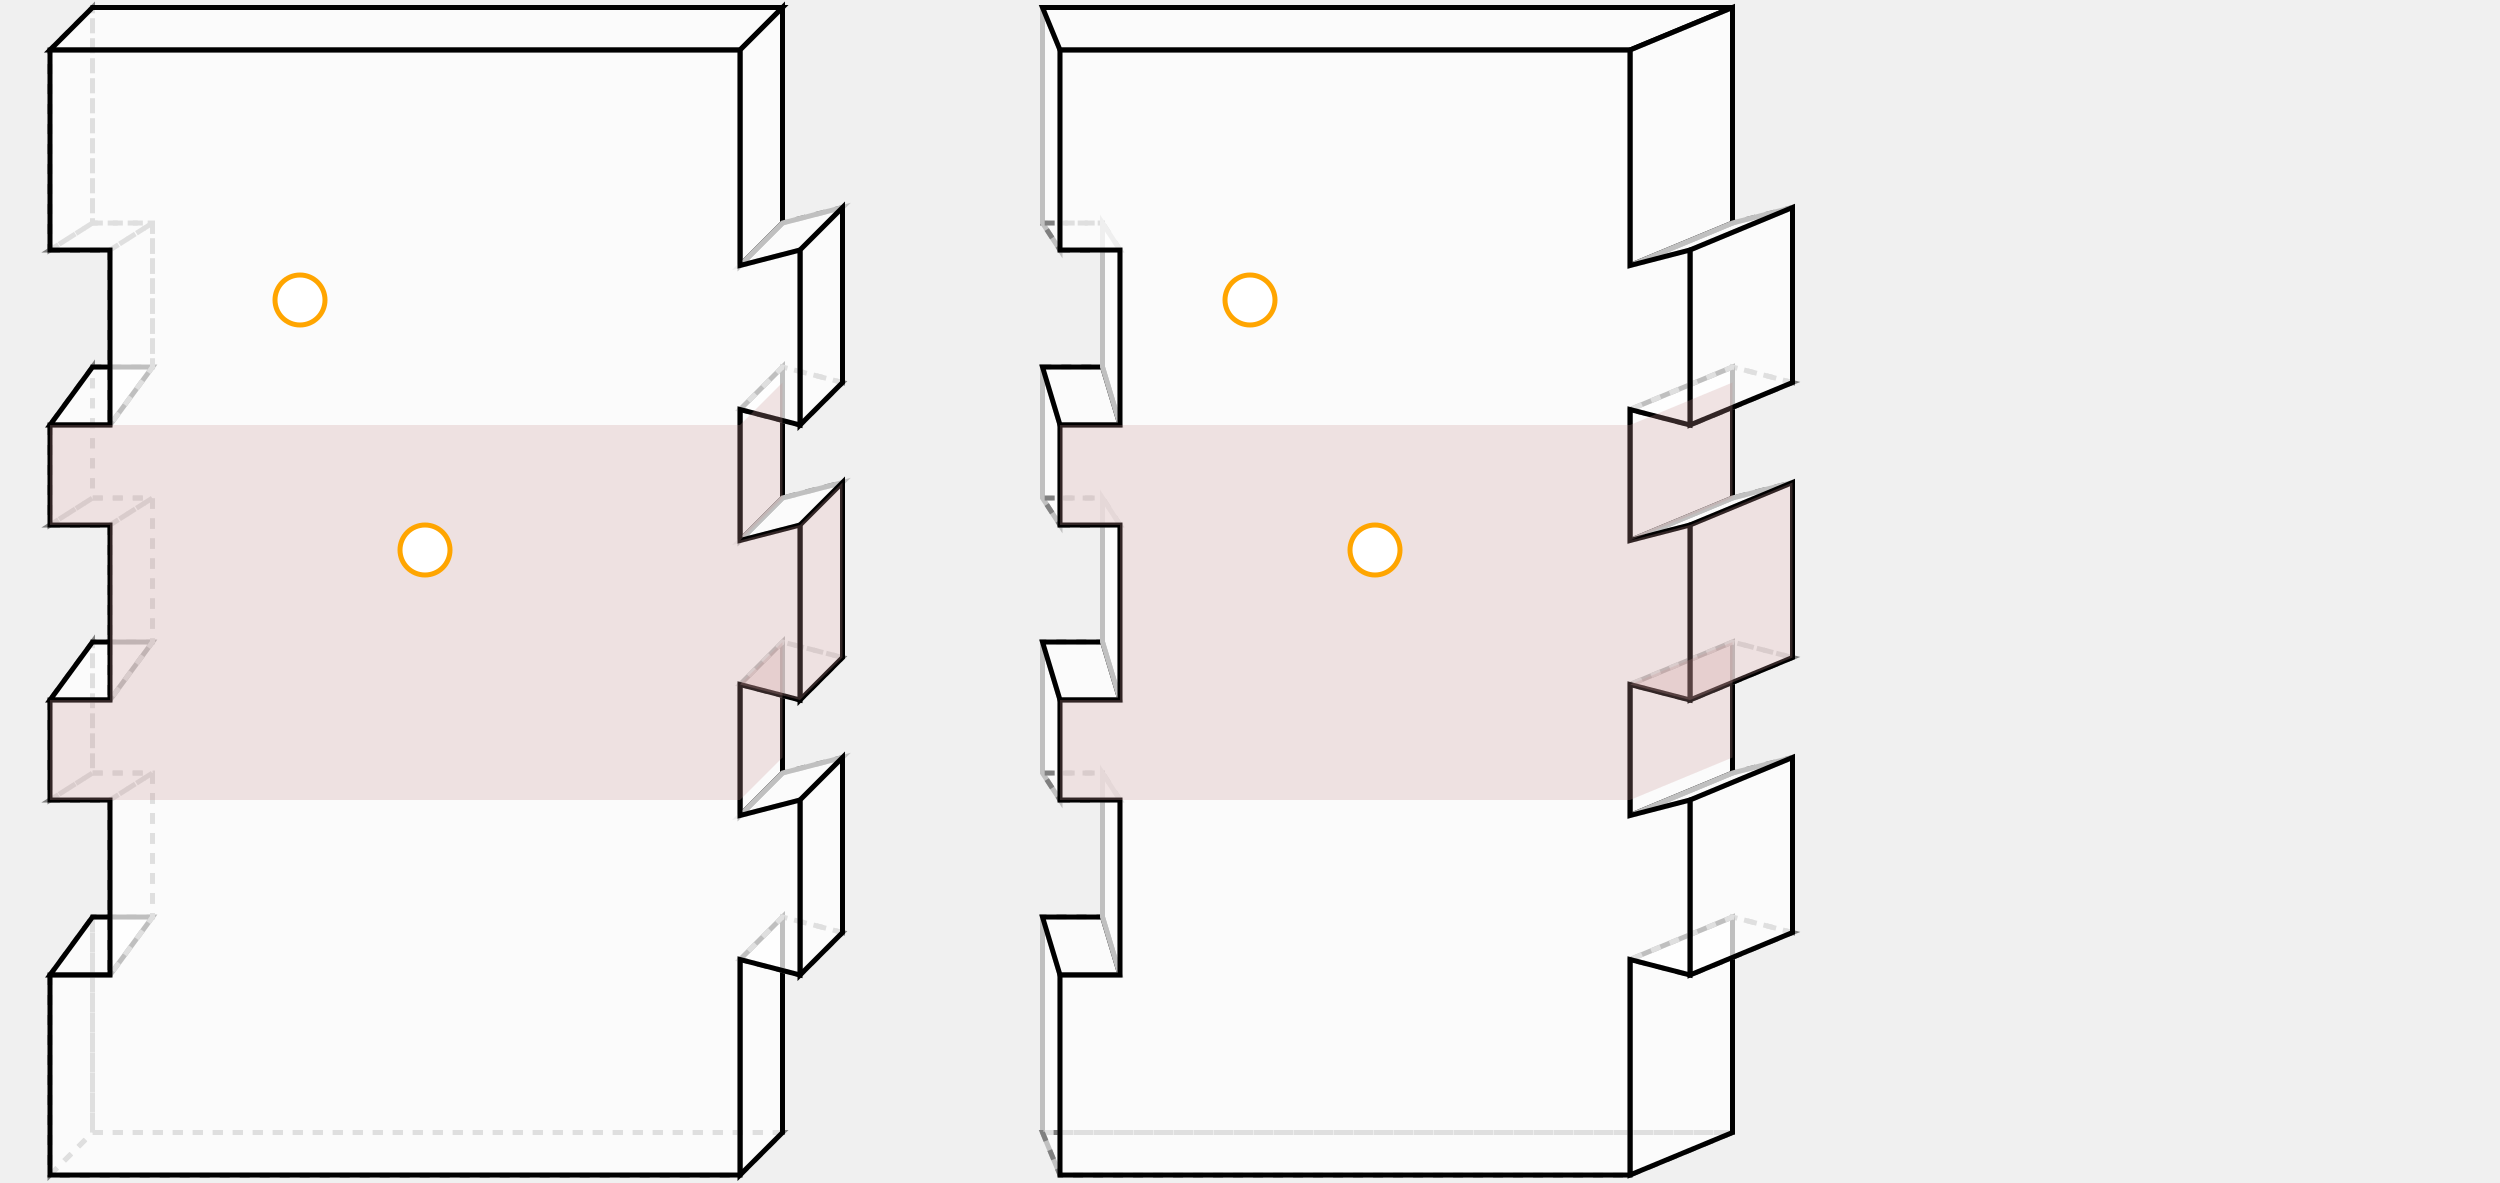
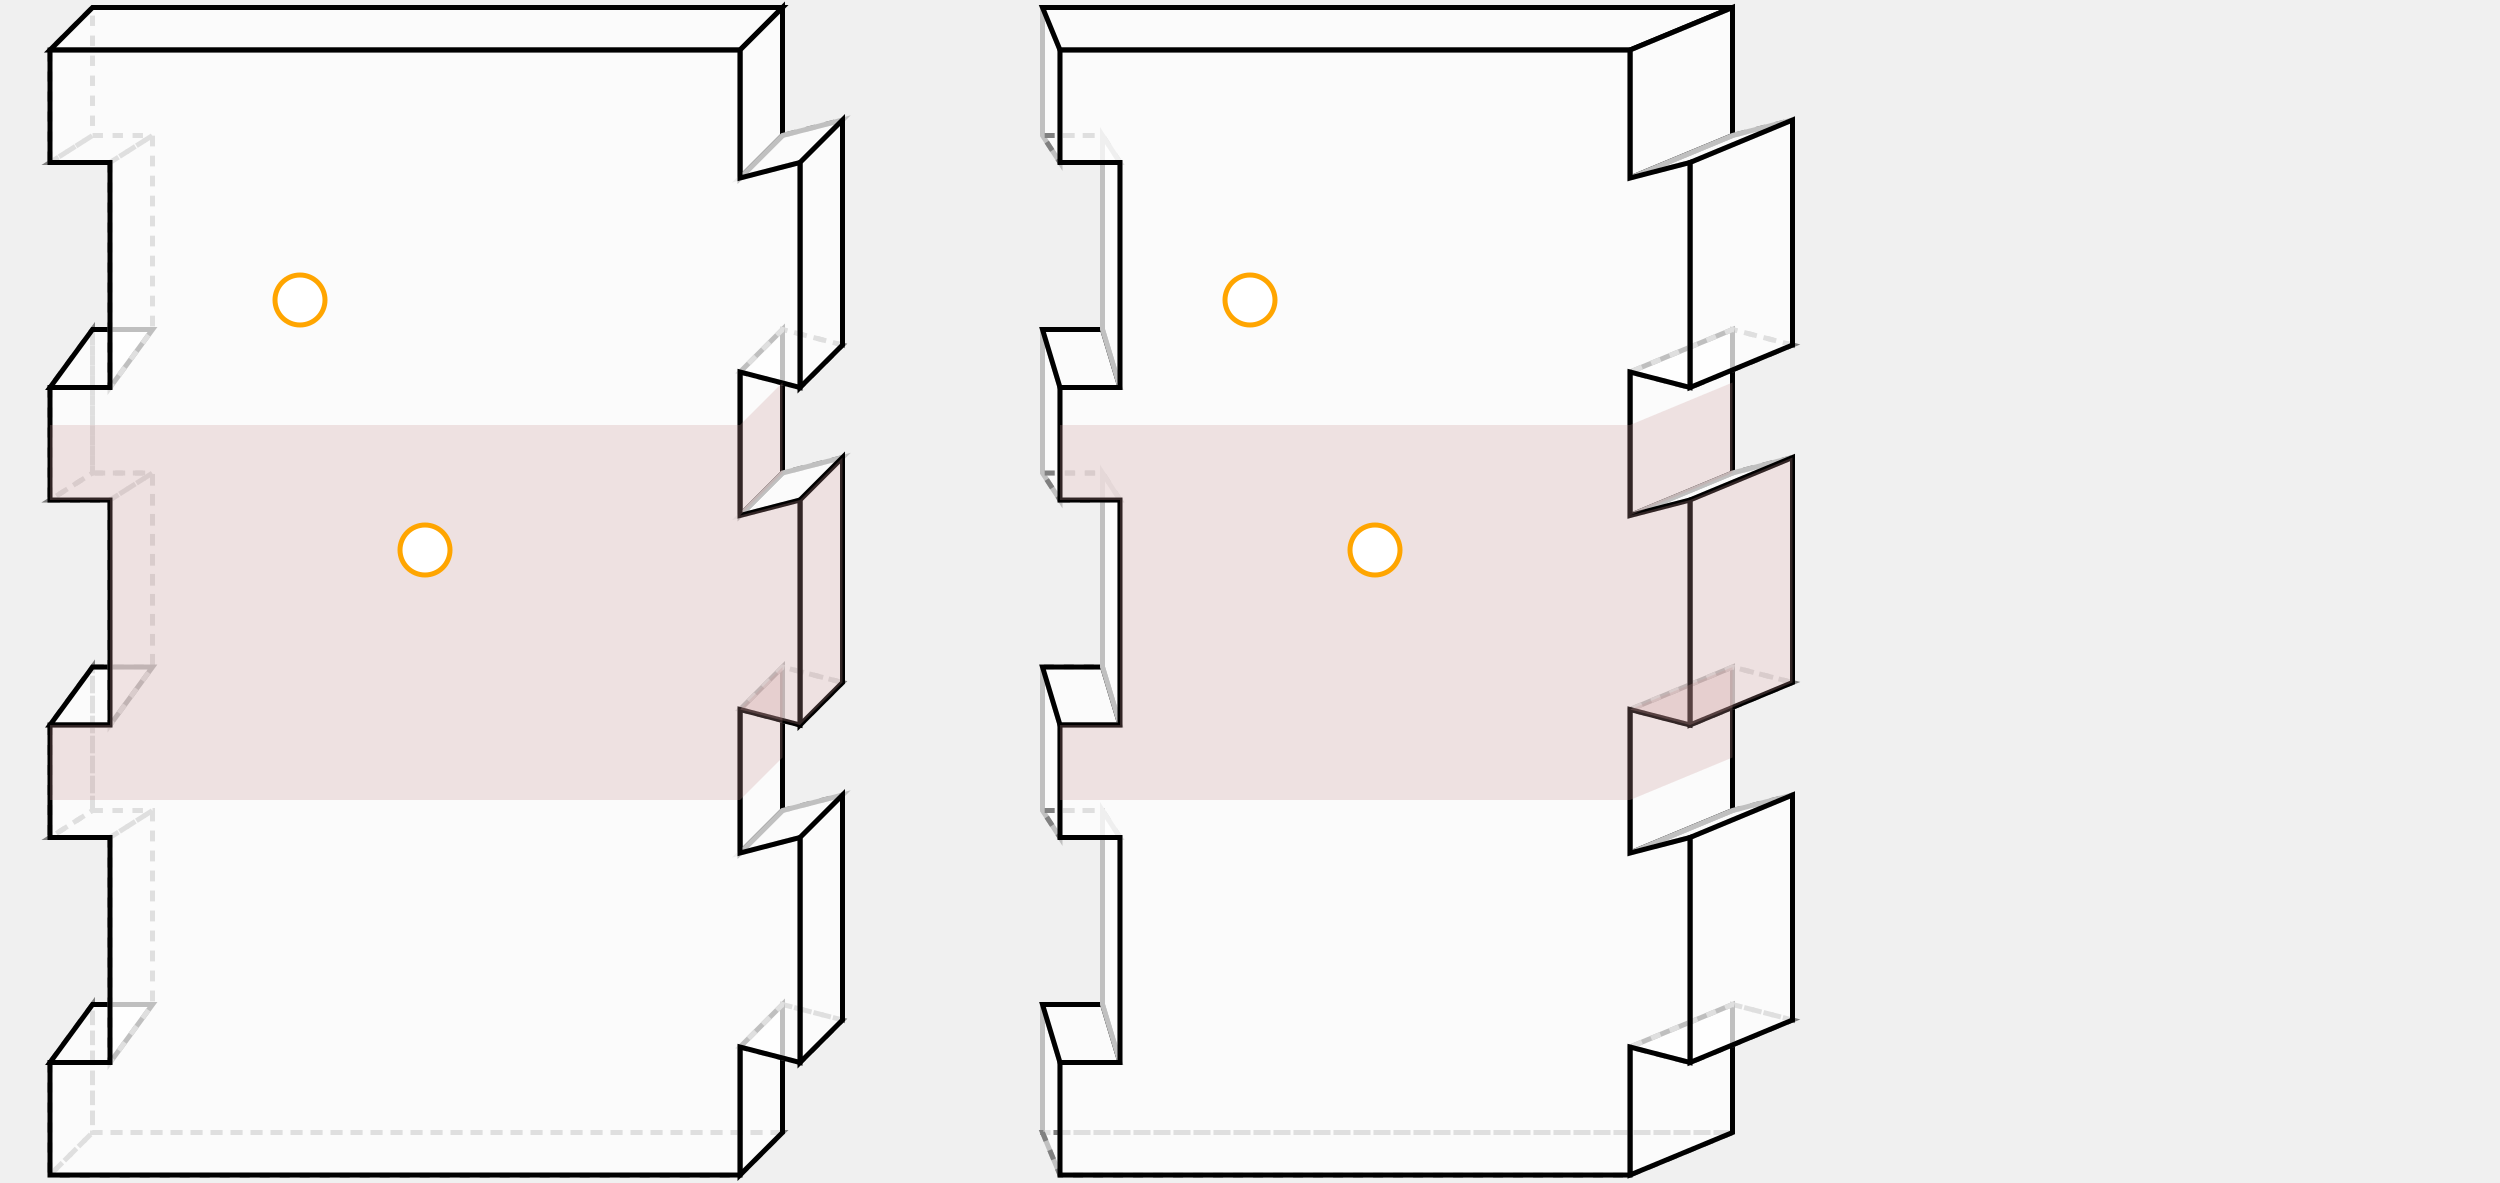
<svg xmlns="http://www.w3.org/2000/svg" width="1000" viewBox="0.0 0.0 500.0 236.5">
-   <polygon fill="none" stroke-width="1" stroke-dasharray="2" stroke="gray" points="18.5,154.6 30.5,154.6 30.5,183.4 18.5,183.4 18.5,226.5 156.5,226.5 156.5,183.4 168.5,186.5 168.5,186.5 168.5,151.5 168.5,151.5 156.5,154.6 156.5,128.4 168.5,131.5 168.5,96.5 156.5,99.6 156.5,73.4 168.5,76.5 168.5,76.5 168.5,41.5 168.5,41.5 156.5,44.6 156.5,1.5 18.5,1.5 18.5,44.6 18.5,44.6 30.5,44.6 30.5,73.4 18.5,73.4 18.5,99.6 30.5,99.6 30.5,128.4 18.5,128.4 18.5,128.4 18.5,154.6" />
-   <polygon fill="none" stroke-width="1" stroke-dasharray="2" stroke="gray" points="10.0,50.0 18.5,44.6 18.5,1.5 10.0,10.0 10.0,50.0" />
-   <polygon fill="none" stroke-width="1" stroke-dasharray="2" stroke="gray" points="10.0,85.0 10.0,105.0 18.5,99.6 18.5,73.4 10.0,85.0" />
-   <polygon fill="none" stroke-width="1" stroke-dasharray="2" stroke="gray" points="10.0,140.0 10.0,160.0 18.5,154.6 18.5,128.4 10.0,140.0" />
-   <polygon fill="none" stroke-width="1" stroke-dasharray="2" stroke="gray" points="10.0,195.0 10.0,235.0 18.5,226.5 18.5,183.4 10.0,195.0" />
-   <polygon fill="none" stroke-width="1" stroke-dasharray="2" stroke="gray" points="10.0,50.0 22.0,50.0 30.5,44.6 18.5,44.6" />
-   <polygon fill="rgba(255,255,255,0.75)" stroke-width="1" stroke-dasharray="" stroke="black" points="18.5,73.4 30.5,73.4 22.0,85.0 10.0,85.0" />
-   <polygon fill="none" stroke-width="1" stroke-dasharray="2" stroke="gray" points="10.0,105.0 22.0,105.0 30.5,99.6 18.5,99.6" />
-   <polygon fill="rgba(255,255,255,0.75)" stroke-width="1" stroke-dasharray="" stroke="black" points="18.5,128.4 30.5,128.4 22.0,140.0 10.0,140.0" />
-   <polygon fill="none" stroke-width="1" stroke-dasharray="2" stroke="gray" points="10.0,160.0 22.0,160.0 30.5,154.6 18.5,154.6" />
-   <polygon fill="rgba(255,255,255,0.75)" stroke-width="1" stroke-dasharray="" stroke="black" points="18.5,183.4 30.5,183.4 22.0,195.0 10.0,195.0" />
-   <polygon fill="none" stroke-width="1" stroke-dasharray="2" stroke="gray" points="22.0,50.0 22.0,85.0 30.5,73.4 30.5,44.6 22.0,50.0" />
-   <polygon fill="none" stroke-width="1" stroke-dasharray="2" stroke="gray" points="22.0,105.0 22.0,140.0 30.5,128.4 30.5,99.6 22.0,105.0" />
-   <polygon fill="none" stroke-width="1" stroke-dasharray="2" stroke="gray" points="22.0,160.0 22.0,195.0 30.5,183.4 30.5,154.6 22.0,160.0" />
+   <polygon fill="none" stroke-width="1" stroke-dasharray="2" stroke="gray" points="18.5,162.1 30.5,162.1 30.5,200.9 18.5,200.9 18.5,226.5 156.5,226.5 156.5,200.9 168.5,204.0 168.5,204.0 168.5,159.0 168.5,159.0 156.5,162.1 156.5,133.4 168.5,136.5 168.5,91.5 156.5,94.6 156.5,65.9 168.5,69.0 168.5,69.0 168.5,24.0 168.5,24.0 156.5,27.1 156.5,1.5 18.5,1.5 18.5,27.1 18.5,27.1 30.5,27.1 30.5,65.9 18.5,65.9 18.5,94.6 30.5,94.6 30.5,133.4 18.5,133.4 18.5,133.4 18.5,162.1" />
+   <polygon fill="none" stroke-width="1" stroke-dasharray="2" stroke="gray" points="10.0,32.5 18.5,27.1 18.5,1.5 10.0,10.0 10.0,32.5" />
+   <polygon fill="none" stroke-width="1" stroke-dasharray="2" stroke="gray" points="10.0,77.5 10.0,100.0 18.5,94.6 18.5,65.9 10.0,77.5" />
+   <polygon fill="none" stroke-width="1" stroke-dasharray="2" stroke="gray" points="10.0,145.0 10.0,167.5 18.5,162.1 18.5,133.4 10.0,145.0" />
+   <polygon fill="none" stroke-width="1" stroke-dasharray="2" stroke="gray" points="10.0,212.5 10.0,235.0 18.5,226.5 18.5,200.9 10.0,212.5" />
+   <polygon fill="none" stroke-width="1" stroke-dasharray="2" stroke="gray" points="10.0,32.5 22.0,32.5 30.5,27.1 18.5,27.1" />
+   <polygon fill="rgba(255,255,255,0.75)" stroke-width="1" stroke-dasharray="" stroke="black" points="18.5,65.9 30.5,65.9 22.0,77.5 10.0,77.5" />
+   <polygon fill="none" stroke-width="1" stroke-dasharray="2" stroke="gray" points="10.0,100.0 22.0,100.0 30.5,94.6 18.5,94.6" />
+   <polygon fill="rgba(255,255,255,0.75)" stroke-width="1" stroke-dasharray="" stroke="black" points="18.5,133.4 30.5,133.4 22.0,145.0 10.0,145.0" />
+   <polygon fill="none" stroke-width="1" stroke-dasharray="2" stroke="gray" points="10.0,167.5 22.0,167.5 30.5,162.1 18.5,162.1" />
+   <polygon fill="rgba(255,255,255,0.75)" stroke-width="1" stroke-dasharray="" stroke="black" points="18.5,200.9 30.5,200.9 22.0,212.5 10.0,212.5" />
+   <polygon fill="none" stroke-width="1" stroke-dasharray="2" stroke="gray" points="22.0,32.5 22.0,77.5 30.5,65.9 30.5,27.1 22.0,32.5" />
+   <polygon fill="none" stroke-width="1" stroke-dasharray="2" stroke="gray" points="22.0,100.0 22.0,145.0 30.5,133.4 30.5,94.6 22.0,100.0" />
+   <polygon fill="none" stroke-width="1" stroke-dasharray="2" stroke="gray" points="22.0,167.5 22.0,212.5 30.5,200.9 30.5,162.1 22.0,167.5" />
  <polygon fill="rgba(255,255,255,0.75)" stroke-width="1" stroke-dasharray="" stroke="black" points="148.0,10.0 10.0,10.0 18.5,1.5 156.5,1.5 148.0,10.0" />
  <polygon fill="none" stroke-width="1" stroke-dasharray="2" stroke="gray" points="148.0,235.0 156.5,226.5 18.5,226.5 10.0,235.0 148.0,235.0" />
-   <polygon fill="rgba(255,255,255,0.75)" stroke-width="1" stroke-dasharray="" stroke="black" points="156.5,44.6 148.0,53.1 148.0,10.0 156.5,1.5 156.5,44.6" />
-   <polygon fill="rgba(255,255,255,0.75)" stroke-width="1" stroke-dasharray="" stroke="black" points="156.5,73.4 156.5,99.6 148.0,108.1 148.0,81.9 156.5,73.4" />
-   <polygon fill="rgba(255,255,255,0.75)" stroke-width="1" stroke-dasharray="" stroke="black" points="156.5,128.4 156.5,154.6 148.0,163.1 148.0,136.9 156.5,128.4" />
-   <polygon fill="rgba(255,255,255,0.75)" stroke-width="1" stroke-dasharray="" stroke="black" points="156.5,183.4 156.5,226.5 148.0,235.0 148.0,191.9 156.5,183.4" />
-   <polygon fill="rgba(255,255,255,0.75)" stroke-width="1" stroke-dasharray="" stroke="silver" points="160.0,50.0 148.0,53.1 156.5,44.6 168.5,41.5" />
-   <polygon fill="none" stroke-width="1" stroke-dasharray="2" stroke="gray" points="168.5,76.5 156.5,73.4 148.0,81.9 160.0,85.0" />
-   <polygon fill="rgba(255,255,255,0.75)" stroke-width="1" stroke-dasharray="" stroke="silver" points="160.0,105.0 148.0,108.1 156.5,99.6 168.5,96.5" />
-   <polygon fill="none" stroke-width="1" stroke-dasharray="2" stroke="gray" points="168.5,131.5 156.5,128.4 148.0,136.9 160.0,140.0" />
-   <polygon fill="rgba(255,255,255,0.75)" stroke-width="1" stroke-dasharray="" stroke="silver" points="160.0,160.0 148.0,163.1 156.5,154.6 168.5,151.5" />
-   <polygon fill="none" stroke-width="1" stroke-dasharray="2" stroke="gray" points="168.5,186.5 156.5,183.4 148.0,191.9 160.0,195.0" />
-   <polygon fill="rgba(255,255,255,0.75)" stroke-width="1" stroke-dasharray="" stroke="black" points="168.5,41.5 168.5,76.5 160.0,85.0 160.0,50.0 168.5,41.5" />
-   <polygon fill="rgba(255,255,255,0.75)" stroke-width="1" stroke-dasharray="" stroke="black" points="168.5,96.5 168.5,131.5 160.0,140.0 160.0,105.0 168.5,96.5" />
-   <polygon fill="rgba(255,255,255,0.75)" stroke-width="1" stroke-dasharray="" stroke="black" points="168.5,151.5 168.5,186.5 160.0,195.0 160.0,160.0 168.5,151.5" />
-   <polygon fill="rgba(255,255,255,0.75)" stroke-width="1" stroke-dasharray="" stroke="black" points="10.0,195.0 22.0,195.0 22.0,160.0 10.0,160.0 10.0,140.0 22.0,140.0 22.0,105.0 10.0,105.0 10.0,105.0 10.0,85.0 10.0,85.0 22.0,85.0 22.0,50.0 10.0,50.0 10.0,10.0 148.0,10.0 148.0,10.0 148.0,53.1 160.0,50.0 160.0,85.0 148.0,81.9 148.0,108.1 160.0,105.0 160.0,105.0 160.0,140.0 160.0,140.0 148.0,136.9 148.0,163.1 160.0,160.0 160.0,195.0 148.0,191.9 148.0,235.0 148.0,235.0 10.0,235.0 10.0,195.0" />
-   <polygon fill="rgba(200,150,150,0.25)" stroke-width="1" stroke-dasharray="" stroke="none" points="156.5,99.6 156.5,76.5 148.0,85.0 148.0,108.1 156.5,99.6" />
-   <polygon fill="rgba(200,150,150,0.25)" stroke-width="1" stroke-dasharray="" stroke="none" points="156.5,128.4 156.5,151.5 148.0,160.0 148.0,136.9 156.5,128.4" />
-   <polygon fill="rgba(200,150,150,0.25)" stroke-width="1" stroke-dasharray="" stroke="none" points="168.5,76.5 168.5,76.5 160.0,85.0 160.0,85.0 168.5,76.5" />
-   <polygon fill="rgba(200,150,150,0.25)" stroke-width="1" stroke-dasharray="" stroke="none" points="168.5,96.5 168.5,131.5 160.0,140.0 160.0,105.0 168.5,96.5" />
-   <polygon fill="rgba(200,150,150,0.25)" stroke-width="1" stroke-dasharray="" stroke="none" points="168.5,151.5 168.5,151.5 160.0,160.0 160.0,160.0 168.5,151.5" />
-   <polygon fill="rgba(200,150,150,0.25)" stroke-width="1" stroke-dasharray="" stroke="none" points="148.0,85.0 10.0,85.0 10.0,105.0 22.0,105.0 22.0,140.0 10.0,140.0 10.0,160.0 148.0,160.0 148.0,136.9 160.0,140.0 160.0,105.0 148.0,108.1 148.0,85.0" />
+   <polygon fill="rgba(255,255,255,0.75)" stroke-width="1" stroke-dasharray="" stroke="black" points="156.5,27.1 148.0,35.6 148.0,10.0 156.5,1.5 156.5,27.1" />
+   <polygon fill="rgba(255,255,255,0.75)" stroke-width="1" stroke-dasharray="" stroke="black" points="156.5,65.9 156.5,94.6 148.0,103.1 148.0,74.4 156.5,65.9" />
+   <polygon fill="rgba(255,255,255,0.75)" stroke-width="1" stroke-dasharray="" stroke="black" points="156.5,133.4 156.5,162.1 148.0,170.6 148.0,141.9 156.5,133.4" />
+   <polygon fill="rgba(255,255,255,0.75)" stroke-width="1" stroke-dasharray="" stroke="black" points="156.5,200.9 156.5,226.5 148.0,235.0 148.0,209.4 156.5,200.9" />
+   <polygon fill="rgba(255,255,255,0.75)" stroke-width="1" stroke-dasharray="" stroke="silver" points="160.0,32.5 148.0,35.6 156.5,27.1 168.5,24.0" />
+   <polygon fill="none" stroke-width="1" stroke-dasharray="2" stroke="gray" points="168.5,69.0 156.5,65.9 148.0,74.4 160.0,77.5" />
+   <polygon fill="rgba(255,255,255,0.75)" stroke-width="1" stroke-dasharray="" stroke="silver" points="160.0,100.0 148.0,103.1 156.5,94.6 168.5,91.5" />
+   <polygon fill="none" stroke-width="1" stroke-dasharray="2" stroke="gray" points="168.5,136.5 156.5,133.4 148.0,141.9 160.0,145.0" />
+   <polygon fill="rgba(255,255,255,0.75)" stroke-width="1" stroke-dasharray="" stroke="silver" points="160.0,167.5 148.0,170.6 156.5,162.1 168.5,159.0" />
+   <polygon fill="none" stroke-width="1" stroke-dasharray="2" stroke="gray" points="168.5,204.0 156.5,200.9 148.0,209.4 160.0,212.5" />
+   <polygon fill="rgba(255,255,255,0.75)" stroke-width="1" stroke-dasharray="" stroke="black" points="168.5,24.0 168.5,69.0 160.0,77.5 160.0,32.5 168.5,24.0" />
+   <polygon fill="rgba(255,255,255,0.75)" stroke-width="1" stroke-dasharray="" stroke="black" points="168.5,91.5 168.5,136.5 160.0,145.0 160.0,100.0 168.5,91.5" />
+   <polygon fill="rgba(255,255,255,0.75)" stroke-width="1" stroke-dasharray="" stroke="black" points="168.5,159.0 168.5,204.0 160.0,212.5 160.0,167.5 168.5,159.0" />
+   <polygon fill="rgba(255,255,255,0.75)" stroke-width="1" stroke-dasharray="" stroke="black" points="10.0,212.5 22.0,212.5 22.0,167.5 10.0,167.5 10.0,145.0 22.0,145.0 22.0,100.0 10.0,100.0 10.0,100.0 10.0,77.5 10.0,77.5 22.0,77.5 22.0,32.5 10.0,32.5 10.0,10.0 148.0,10.0 148.0,10.0 148.0,35.6 160.0,32.5 160.0,77.5 148.0,74.4 148.0,103.1 160.0,100.0 160.0,100.0 160.0,145.0 160.0,145.0 148.0,141.9 148.0,170.6 160.0,167.5 160.0,212.5 148.0,209.4 148.0,235.0 148.0,235.0 10.0,235.0 10.0,212.5" />
+   <polygon fill="rgba(200,150,150,0.25)" stroke-width="1" stroke-dasharray="" stroke="none" points="156.5,94.6 156.5,76.5 148.0,85.0 148.0,103.1 156.5,94.6" />
+   <polygon fill="rgba(200,150,150,0.25)" stroke-width="1" stroke-dasharray="" stroke="none" points="156.5,133.4 156.5,151.5 148.0,160.0 148.0,141.9 156.5,133.4" />
+   <polygon fill="rgba(200,150,150,0.25)" stroke-width="1" stroke-dasharray="" stroke="none" points="168.5,91.5 168.5,136.5 160.0,145.0 160.0,100.0 168.5,91.5" />
+   <polygon fill="rgba(200,150,150,0.25)" stroke-width="1" stroke-dasharray="" stroke="none" points="148.0,85.0 10.0,85.0 10.0,100.0 22.0,100.0 22.0,145.0 10.0,145.0 10.0,160.0 148.0,160.0 148.0,141.9 160.0,145.0 160.0,100.0 148.0,103.1 148.0,85.0" />
  <circle cx="60" cy="60.0" r="5" stroke="orange" fill="white" stroke-width="1" />
  <circle cx="85" cy="110.0" r="5" stroke="orange" fill="white" stroke-width="1" />
-   <polygon fill="none" stroke-width="1" stroke-dasharray="2" stroke="gray" points="208.5,154.6 220.5,154.6 220.5,183.4 208.5,183.4 208.5,226.5 346.5,226.5 346.5,183.4 358.5,186.5 358.5,186.5 358.5,151.5 358.5,151.5 346.5,154.6 346.5,128.4 358.5,131.5 358.5,96.5 346.5,99.6 346.5,73.4 358.5,76.5 358.5,76.5 358.5,41.5 358.5,41.5 346.5,44.6 346.5,1.5 208.5,1.5 208.5,44.6 208.5,44.6 220.5,44.6 220.5,73.4 208.5,73.4 208.5,99.6 220.5,99.6 220.5,128.4 208.5,128.4 208.5,128.4 208.5,154.6" />
-   <polygon fill="rgba(255,255,255,0.75)" stroke-width="1" stroke-dasharray="" stroke="silver" points="212.0,50.0 208.5,44.6 208.5,1.5 212.0,10.0 212.0,50.0" />
-   <polygon fill="rgba(255,255,255,0.75)" stroke-width="1" stroke-dasharray="" stroke="silver" points="212.0,85.0 212.0,105.0 208.5,99.6 208.5,73.4 212.0,85.0" />
-   <polygon fill="rgba(255,255,255,0.75)" stroke-width="1" stroke-dasharray="" stroke="silver" points="212.0,140.0 212.0,160.0 208.5,154.6 208.5,128.4 212.0,140.0" />
-   <polygon fill="rgba(255,255,255,0.75)" stroke-width="1" stroke-dasharray="" stroke="silver" points="212.0,195.0 212.0,235.0 208.5,226.5 208.5,183.4 212.0,195.0" />
-   <polygon fill="none" stroke-width="1" stroke-dasharray="2" stroke="gray" points="212.0,50.0 224.0,50.0 220.5,44.6 208.5,44.6" />
-   <polygon fill="rgba(255,255,255,0.75)" stroke-width="1" stroke-dasharray="" stroke="black" points="208.5,73.4 220.5,73.4 224.0,85.0 212.0,85.0" />
-   <polygon fill="none" stroke-width="1" stroke-dasharray="2" stroke="gray" points="212.0,105.0 224.0,105.0 220.5,99.6 208.5,99.6" />
-   <polygon fill="rgba(255,255,255,0.75)" stroke-width="1" stroke-dasharray="" stroke="black" points="208.5,128.4 220.5,128.4 224.0,140.0 212.0,140.0" />
-   <polygon fill="none" stroke-width="1" stroke-dasharray="2" stroke="gray" points="212.0,160.0 224.0,160.0 220.5,154.6 208.5,154.6" />
-   <polygon fill="rgba(255,255,255,0.75)" stroke-width="1" stroke-dasharray="" stroke="black" points="208.5,183.4 220.5,183.4 224.0,195.0 212.0,195.0" />
-   <polygon fill="rgba(255,255,255,0.75)" stroke-width="1" stroke-dasharray="" stroke="silver" points="224.0,50.0 224.0,85.0 220.5,73.4 220.5,44.6 224.0,50.0" />
-   <polygon fill="rgba(255,255,255,0.75)" stroke-width="1" stroke-dasharray="" stroke="silver" points="224.0,105.0 224.0,140.0 220.5,128.4 220.5,99.6 224.0,105.0" />
-   <polygon fill="rgba(255,255,255,0.75)" stroke-width="1" stroke-dasharray="" stroke="silver" points="224.0,160.0 224.0,195.0 220.5,183.4 220.5,154.6 224.0,160.0" />
+   <polygon fill="none" stroke-width="1" stroke-dasharray="2" stroke="gray" points="208.5,162.1 220.5,162.1 220.5,200.9 208.5,200.9 208.5,226.5 346.5,226.5 346.5,200.9 358.5,204.0 358.5,204.0 358.5,159.0 358.5,159.0 346.5,162.1 346.5,133.4 358.5,136.5 358.5,91.5 346.5,94.6 346.5,65.9 358.5,69.0 358.5,69.0 358.5,24.0 358.5,24.0 346.5,27.1 346.5,1.5 208.5,1.5 208.5,27.1 208.5,27.1 220.5,27.1 220.5,65.9 208.5,65.9 208.5,94.6 220.5,94.6 220.5,133.4 208.5,133.4 208.5,133.4 208.5,162.1" />
+   <polygon fill="rgba(255,255,255,0.75)" stroke-width="1" stroke-dasharray="" stroke="silver" points="212.0,32.5 208.5,27.1 208.5,1.5 212.0,10.0 212.0,32.5" />
+   <polygon fill="rgba(255,255,255,0.75)" stroke-width="1" stroke-dasharray="" stroke="silver" points="212.0,77.5 212.0,100.0 208.5,94.6 208.5,65.9 212.0,77.5" />
+   <polygon fill="rgba(255,255,255,0.75)" stroke-width="1" stroke-dasharray="" stroke="silver" points="212.0,145.0 212.0,167.5 208.5,162.1 208.5,133.4 212.0,145.0" />
+   <polygon fill="rgba(255,255,255,0.75)" stroke-width="1" stroke-dasharray="" stroke="silver" points="212.0,212.5 212.0,235.0 208.5,226.5 208.5,200.9 212.0,212.5" />
+   <polygon fill="none" stroke-width="1" stroke-dasharray="2" stroke="gray" points="212.0,32.5 224.0,32.5 220.5,27.1 208.5,27.1" />
+   <polygon fill="rgba(255,255,255,0.75)" stroke-width="1" stroke-dasharray="" stroke="black" points="208.5,65.9 220.5,65.9 224.0,77.5 212.0,77.5" />
+   <polygon fill="none" stroke-width="1" stroke-dasharray="2" stroke="gray" points="212.0,100.0 224.0,100.0 220.5,94.6 208.5,94.6" />
+   <polygon fill="rgba(255,255,255,0.75)" stroke-width="1" stroke-dasharray="" stroke="black" points="208.5,133.4 220.5,133.4 224.0,145.0 212.0,145.0" />
+   <polygon fill="none" stroke-width="1" stroke-dasharray="2" stroke="gray" points="212.0,167.5 224.0,167.5 220.5,162.1 208.5,162.1" />
+   <polygon fill="rgba(255,255,255,0.75)" stroke-width="1" stroke-dasharray="" stroke="black" points="208.5,200.9 220.5,200.9 224.0,212.5 212.0,212.5" />
+   <polygon fill="rgba(255,255,255,0.75)" stroke-width="1" stroke-dasharray="" stroke="silver" points="224.0,32.5 224.0,77.5 220.5,65.9 220.5,27.1 224.0,32.5" />
+   <polygon fill="rgba(255,255,255,0.75)" stroke-width="1" stroke-dasharray="" stroke="silver" points="224.0,100.0 224.0,145.0 220.5,133.4 220.5,94.6 224.0,100.0" />
+   <polygon fill="rgba(255,255,255,0.75)" stroke-width="1" stroke-dasharray="" stroke="silver" points="224.0,167.5 224.0,212.5 220.5,200.9 220.5,162.1 224.0,167.5" />
  <polygon fill="rgba(255,255,255,0.75)" stroke-width="1" stroke-dasharray="" stroke="black" points="326.0,10.0 212.0,10.0 208.5,1.5 346.5,1.5 326.0,10.0" />
  <polygon fill="none" stroke-width="1" stroke-dasharray="2" stroke="gray" points="326.0,235.0 346.5,226.5 208.5,226.5 212.0,235.0 326.0,235.0" />
-   <polygon fill="rgba(255,255,255,0.75)" stroke-width="1" stroke-dasharray="" stroke="black" points="346.5,44.6 326.0,53.1 326.0,10.0 346.5,1.5 346.5,44.6" />
-   <polygon fill="rgba(255,255,255,0.75)" stroke-width="1" stroke-dasharray="" stroke="black" points="346.5,73.4 346.5,99.6 326.0,108.1 326.0,81.9 346.5,73.4" />
-   <polygon fill="rgba(255,255,255,0.75)" stroke-width="1" stroke-dasharray="" stroke="black" points="346.5,128.4 346.5,154.6 326.0,163.1 326.0,136.9 346.5,128.4" />
-   <polygon fill="rgba(255,255,255,0.75)" stroke-width="1" stroke-dasharray="" stroke="black" points="346.5,183.4 346.5,226.5 326.0,235.0 326.0,191.9 346.5,183.4" />
-   <polygon fill="rgba(255,255,255,0.75)" stroke-width="1" stroke-dasharray="" stroke="silver" points="338.0,50.0 326.0,53.1 346.5,44.6 358.5,41.5" />
-   <polygon fill="none" stroke-width="1" stroke-dasharray="2" stroke="gray" points="358.5,76.5 346.5,73.4 326.0,81.9 338.0,85.0" />
-   <polygon fill="rgba(255,255,255,0.75)" stroke-width="1" stroke-dasharray="" stroke="silver" points="338.0,105.0 326.0,108.1 346.5,99.6 358.5,96.5" />
-   <polygon fill="none" stroke-width="1" stroke-dasharray="2" stroke="gray" points="358.5,131.5 346.5,128.4 326.0,136.9 338.0,140.0" />
-   <polygon fill="rgba(255,255,255,0.75)" stroke-width="1" stroke-dasharray="" stroke="silver" points="338.0,160.0 326.0,163.1 346.5,154.6 358.5,151.5" />
-   <polygon fill="none" stroke-width="1" stroke-dasharray="2" stroke="gray" points="358.5,186.5 346.5,183.4 326.0,191.9 338.0,195.0" />
-   <polygon fill="rgba(255,255,255,0.75)" stroke-width="1" stroke-dasharray="" stroke="black" points="358.5,41.5 358.5,76.5 338.0,85.0 338.0,50.0 358.5,41.5" />
-   <polygon fill="rgba(255,255,255,0.75)" stroke-width="1" stroke-dasharray="" stroke="black" points="358.5,96.5 358.5,131.5 338.0,140.0 338.0,105.0 358.5,96.5" />
-   <polygon fill="rgba(255,255,255,0.75)" stroke-width="1" stroke-dasharray="" stroke="black" points="358.5,151.5 358.5,186.5 338.0,195.0 338.0,160.0 358.5,151.5" />
-   <polygon fill="rgba(255,255,255,0.75)" stroke-width="1" stroke-dasharray="" stroke="black" points="212.0,195.0 224.0,195.0 224.0,160.0 212.0,160.0 212.0,140.0 224.0,140.0 224.0,105.0 212.0,105.0 212.0,105.0 212.0,85.0 212.0,85.0 224.0,85.0 224.0,50.0 212.0,50.0 212.0,10.0 326.0,10.0 326.0,10.0 326.0,53.1 338.0,50.0 338.0,85.0 326.0,81.9 326.0,108.1 338.0,105.0 338.0,105.0 338.0,140.0 338.0,140.0 326.0,136.9 326.0,163.1 338.0,160.0 338.0,195.0 326.0,191.9 326.0,235.0 326.0,235.0 212.0,235.0 212.0,195.0" />
-   <polygon fill="rgba(200,150,150,0.25)" stroke-width="1" stroke-dasharray="" stroke="none" points="346.5,99.6 346.5,76.5 326.0,85.0 326.0,108.1 346.5,99.6" />
-   <polygon fill="rgba(200,150,150,0.25)" stroke-width="1" stroke-dasharray="" stroke="none" points="346.5,128.4 346.5,151.5 326.0,160.0 326.0,136.9 346.5,128.4" />
-   <polygon fill="rgba(200,150,150,0.25)" stroke-width="1" stroke-dasharray="" stroke="none" points="358.5,76.5 358.5,76.5 338.0,85.0 338.0,85.0 358.5,76.5" />
-   <polygon fill="rgba(200,150,150,0.25)" stroke-width="1" stroke-dasharray="" stroke="none" points="358.5,96.5 358.5,131.5 338.0,140.0 338.0,105.0 358.5,96.5" />
-   <polygon fill="rgba(200,150,150,0.25)" stroke-width="1" stroke-dasharray="" stroke="none" points="358.5,151.5 358.5,151.5 338.0,160.0 338.0,160.0 358.5,151.5" />
-   <polygon fill="rgba(200,150,150,0.25)" stroke-width="1" stroke-dasharray="" stroke="none" points="326.0,85.0 212.0,85.0 212.0,105.0 224.0,105.0 224.0,140.0 212.0,140.0 212.0,160.0 326.0,160.0 326.0,136.9 338.0,140.0 338.0,105.0 326.0,108.1 326.0,85.0" />
+   <polygon fill="rgba(255,255,255,0.75)" stroke-width="1" stroke-dasharray="" stroke="black" points="346.5,27.1 326.0,35.6 326.0,10.0 346.5,1.5 346.5,27.1" />
+   <polygon fill="rgba(255,255,255,0.75)" stroke-width="1" stroke-dasharray="" stroke="black" points="346.5,65.9 346.5,94.6 326.0,103.1 326.0,74.4 346.5,65.9" />
+   <polygon fill="rgba(255,255,255,0.75)" stroke-width="1" stroke-dasharray="" stroke="black" points="346.5,133.4 346.5,162.1 326.0,170.6 326.0,141.9 346.5,133.4" />
+   <polygon fill="rgba(255,255,255,0.75)" stroke-width="1" stroke-dasharray="" stroke="black" points="346.5,200.9 346.5,226.5 326.0,235.0 326.0,209.4 346.5,200.9" />
+   <polygon fill="rgba(255,255,255,0.75)" stroke-width="1" stroke-dasharray="" stroke="silver" points="338.0,32.5 326.0,35.6 346.5,27.1 358.5,24.0" />
+   <polygon fill="none" stroke-width="1" stroke-dasharray="2" stroke="gray" points="358.5,69.0 346.5,65.9 326.0,74.4 338.0,77.5" />
+   <polygon fill="rgba(255,255,255,0.75)" stroke-width="1" stroke-dasharray="" stroke="silver" points="338.0,100.0 326.0,103.1 346.5,94.6 358.5,91.5" />
+   <polygon fill="none" stroke-width="1" stroke-dasharray="2" stroke="gray" points="358.5,136.5 346.5,133.4 326.0,141.9 338.0,145.0" />
+   <polygon fill="rgba(255,255,255,0.75)" stroke-width="1" stroke-dasharray="" stroke="silver" points="338.0,167.5 326.0,170.6 346.5,162.1 358.5,159.0" />
+   <polygon fill="none" stroke-width="1" stroke-dasharray="2" stroke="gray" points="358.5,204.0 346.5,200.9 326.0,209.4 338.0,212.5" />
+   <polygon fill="rgba(255,255,255,0.75)" stroke-width="1" stroke-dasharray="" stroke="black" points="358.5,24.0 358.5,69.0 338.0,77.5 338.0,32.5 358.5,24.0" />
+   <polygon fill="rgba(255,255,255,0.75)" stroke-width="1" stroke-dasharray="" stroke="black" points="358.5,91.5 358.5,136.5 338.0,145.0 338.0,100.0 358.5,91.5" />
+   <polygon fill="rgba(255,255,255,0.75)" stroke-width="1" stroke-dasharray="" stroke="black" points="358.5,159.0 358.5,204.0 338.0,212.5 338.0,167.5 358.5,159.0" />
+   <polygon fill="rgba(255,255,255,0.75)" stroke-width="1" stroke-dasharray="" stroke="black" points="212.0,212.5 224.0,212.5 224.0,167.5 212.0,167.5 212.0,145.0 224.0,145.0 224.0,100.0 212.0,100.0 212.0,100.0 212.0,77.5 212.0,77.5 224.0,77.5 224.0,32.5 212.0,32.5 212.0,10.0 326.0,10.0 326.0,10.0 326.0,35.6 338.0,32.5 338.0,77.5 326.0,74.4 326.0,103.1 338.0,100.0 338.0,100.0 338.0,145.0 338.0,145.0 326.0,141.9 326.0,170.6 338.0,167.5 338.0,212.5 326.0,209.4 326.0,235.0 326.0,235.0 212.0,235.0 212.0,212.5" />
+   <polygon fill="rgba(200,150,150,0.25)" stroke-width="1" stroke-dasharray="" stroke="none" points="346.5,94.6 346.5,76.5 326.0,85.0 326.0,103.1 346.5,94.6" />
+   <polygon fill="rgba(200,150,150,0.25)" stroke-width="1" stroke-dasharray="" stroke="none" points="346.5,133.4 346.5,151.5 326.0,160.0 326.0,141.9 346.5,133.4" />
+   <polygon fill="rgba(200,150,150,0.25)" stroke-width="1" stroke-dasharray="" stroke="none" points="358.5,91.5 358.5,136.5 338.0,145.0 338.0,100.0 358.5,91.5" />
+   <polygon fill="rgba(200,150,150,0.25)" stroke-width="1" stroke-dasharray="" stroke="none" points="326.0,85.0 212.0,85.0 212.0,100.0 224.0,100.0 224.0,145.0 212.0,145.0 212.0,160.0 326.0,160.0 326.0,141.9 338.0,145.0 338.0,100.0 326.0,103.1 326.0,85.0" />
  <circle cx="250" cy="60.0" r="5" stroke="orange" fill="white" stroke-width="1" />
  <circle cx="275" cy="110.0" r="5" stroke="orange" fill="white" stroke-width="1" />
</svg>
